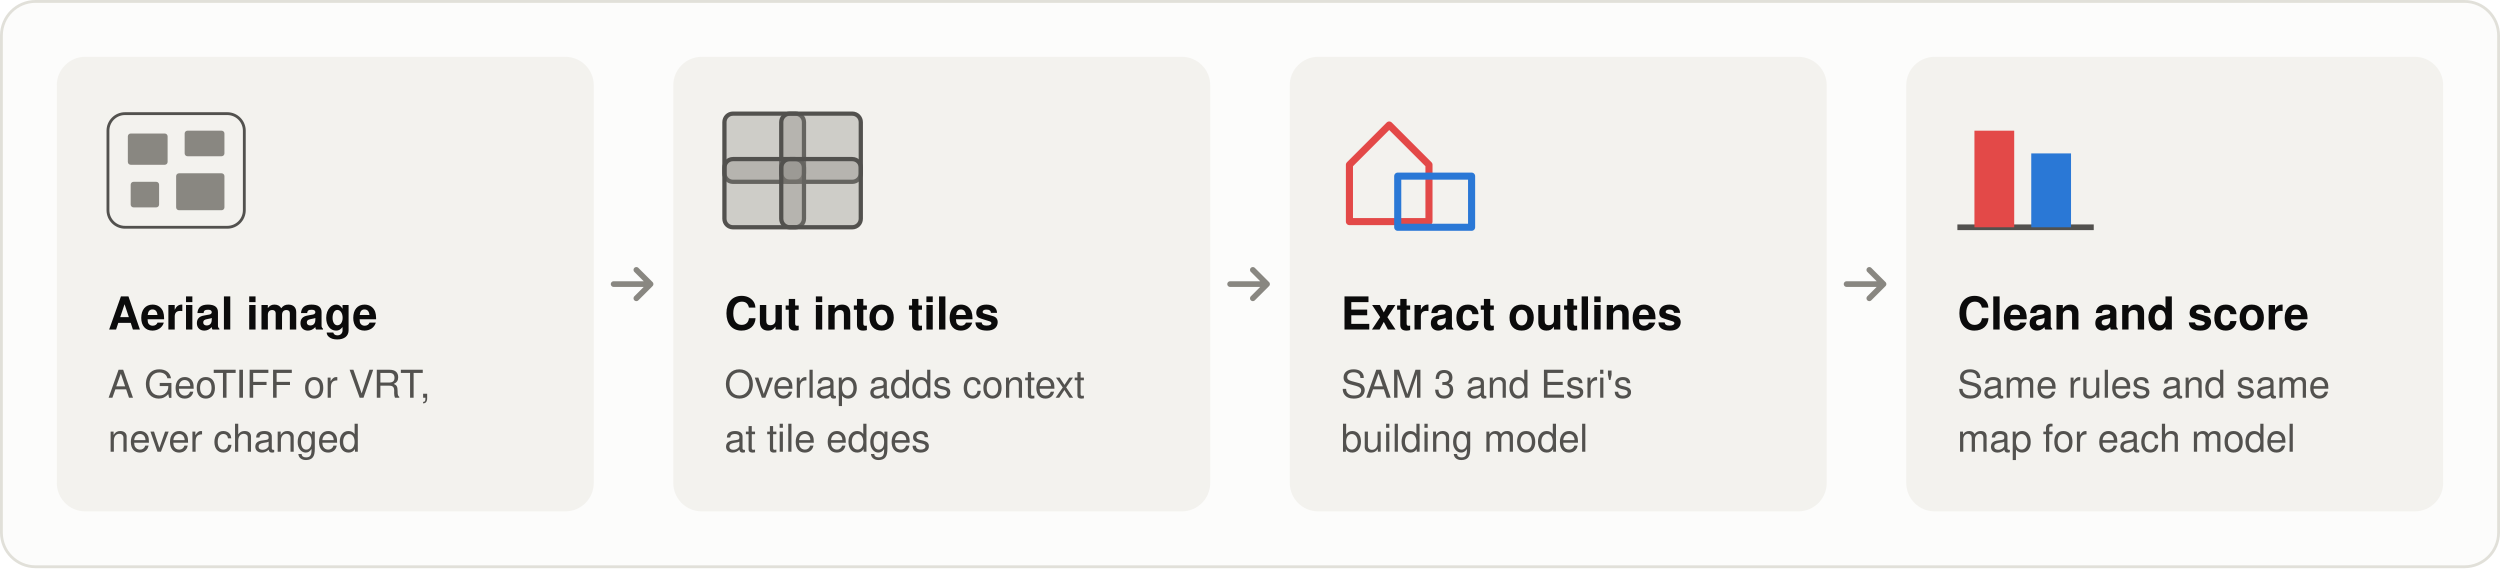
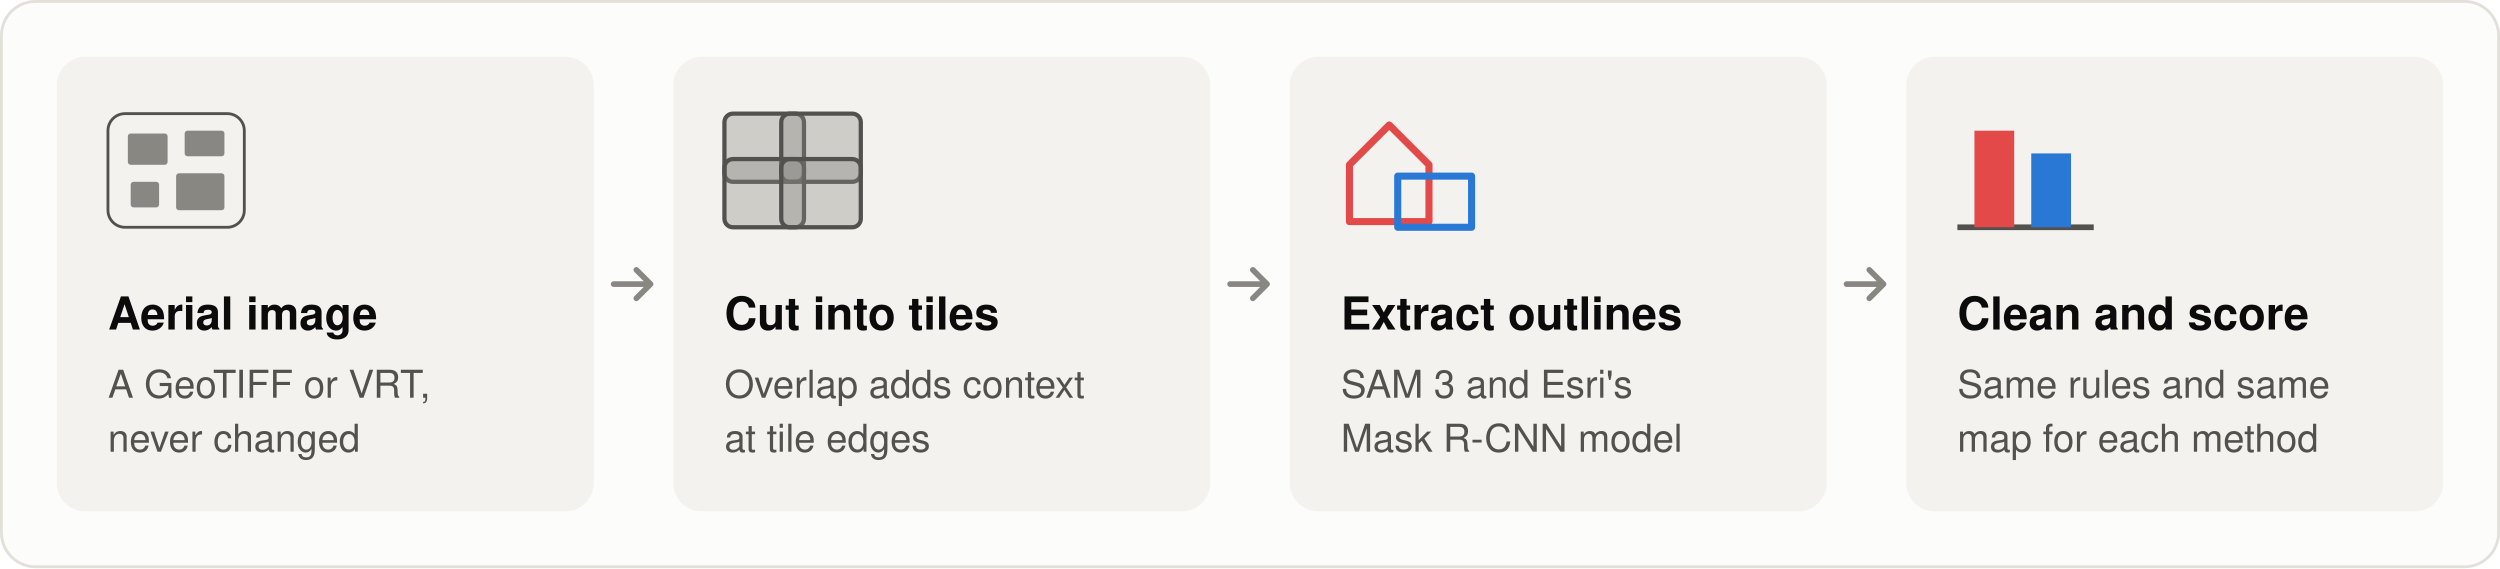
<svg xmlns="http://www.w3.org/2000/svg" width="880" height="200" viewBox="0 0 880 200" font-family="-apple-system, BlinkMacSystemFont, 'Segoe UI', Helvetica, Arial, sans-serif">
  <rect x="0.5" y="0.5" width="879" height="199" rx="12" fill="#fcfcfb" stroke="#e1e0d9" />
  <rect x="20" y="20" width="189" height="160" rx="10" fill="#f3f2ee" />
  <rect x="38" y="40" width="48" height="40" rx="6" fill="none" stroke="#52514e" stroke-width="1" />
  <rect x="45" y="47" width="14" height="11" rx="1" fill="#898781" />
  <rect x="65" y="46" width="14" height="9" rx="1" fill="#898781" />
  <rect x="46" y="64" width="10" height="9" rx="1" fill="#898781" />
  <rect x="62" y="61" width="17" height="13" rx="1" fill="#898781" />
  <text x="38" y="116" font-size="16" font-weight="700" text-anchor="start" fill="#0b0b0b">Aerial image</text>
  <text x="38" y="140" font-size="13.5" font-weight="400" text-anchor="start" fill="#52514e">A GeoTIFF or VRT,</text>
  <text x="38" y="159" font-size="13.5" font-weight="400" text-anchor="start" fill="#52514e">never changed</text>
  <path d="M216.0 100.0h13m-5 -5l5 5l-5 5" fill="none" stroke="#898781" stroke-width="2" stroke-linejoin="round" stroke-linecap="round" />
  <rect x="237" y="20" width="189" height="160" rx="10" fill="#f3f2ee" />
  <rect x="255.0" y="40" width="28" height="24" rx="3" fill="#898781" fill-opacity="0.35" stroke="#52514e" stroke-width="1.5" />
  <rect x="275.0" y="40" width="28" height="24" rx="3" fill="#898781" fill-opacity="0.35" stroke="#52514e" stroke-width="1.5" />
  <rect x="255.0" y="56" width="28" height="24" rx="3" fill="#898781" fill-opacity="0.35" stroke="#52514e" stroke-width="1.5" />
  <rect x="275.0" y="56" width="28" height="24" rx="3" fill="#898781" fill-opacity="0.35" stroke="#52514e" stroke-width="1.5" />
  <text x="255" y="116" font-size="16" font-weight="700" text-anchor="start" fill="#0b0b0b">Cut into tiles</text>
  <text x="255" y="140" font-size="13.5" font-weight="400" text-anchor="start" fill="#52514e">Overlap adds context</text>
  <text x="255" y="159" font-size="13.5" font-weight="400" text-anchor="start" fill="#52514e">at tile edges</text>
  <path d="M433.0 100.0h13m-5 -5l5 5l-5 5" fill="none" stroke="#898781" stroke-width="2" stroke-linejoin="round" stroke-linecap="round" />
  <rect x="454" y="20" width="189" height="160" rx="10" fill="#f3f2ee" />
  <path d="M475.0 58l14 -14l14 14v20h-28z" fill="none" stroke="#e34948" stroke-width="2.5" stroke-linejoin="round" stroke-linecap="round" />
  <path d="M492.0 62h26v18h-26z" fill="none" stroke="#2a78d6" stroke-width="2.5" stroke-linejoin="round" stroke-linecap="round" />
  <text x="472" y="116" font-size="16" font-weight="700" text-anchor="start" fill="#0b0b0b">Extract outlines</text>
  <text x="472" y="140" font-size="13.5" font-weight="400" text-anchor="start" fill="#52514e">SAM 3 and Esri's</text>
-   <text x="472" y="159" font-size="13.5" font-weight="400" text-anchor="start" fill="#52514e">building model</text>
+   <text x="472" y="159" font-size="13.5" font-weight="400" text-anchor="start" fill="#52514e">Mask R-CNN model</text>
  <path d="M650.0 100.0h13m-5 -5l5 5l-5 5" fill="none" stroke="#898781" stroke-width="2" stroke-linejoin="round" stroke-linecap="round" />
  <rect x="671" y="20" width="189" height="160" rx="10" fill="#f3f2ee" />
  <line x1="689" y1="80" x2="737" y2="80" stroke="#52514e" stroke-width="2" />
  <rect x="695" y="46" width="14" height="34" rx="0" fill="#e34948" />
  <rect x="715" y="54" width="14" height="26" rx="0" fill="#2a78d6" />
  <text x="689" y="116" font-size="16" font-weight="700" text-anchor="start" fill="#0b0b0b">Clean and score</text>
  <text x="689" y="140" font-size="13.5" font-weight="400" text-anchor="start" fill="#52514e">Same rules and same</text>
-   <text x="689" y="159" font-size="13.5" font-weight="400" text-anchor="start" fill="#52514e">map for each model</text>
+   <text x="689" y="159" font-size="13.5" font-weight="400" text-anchor="start" fill="#52514e">map for each method</text>
</svg>
